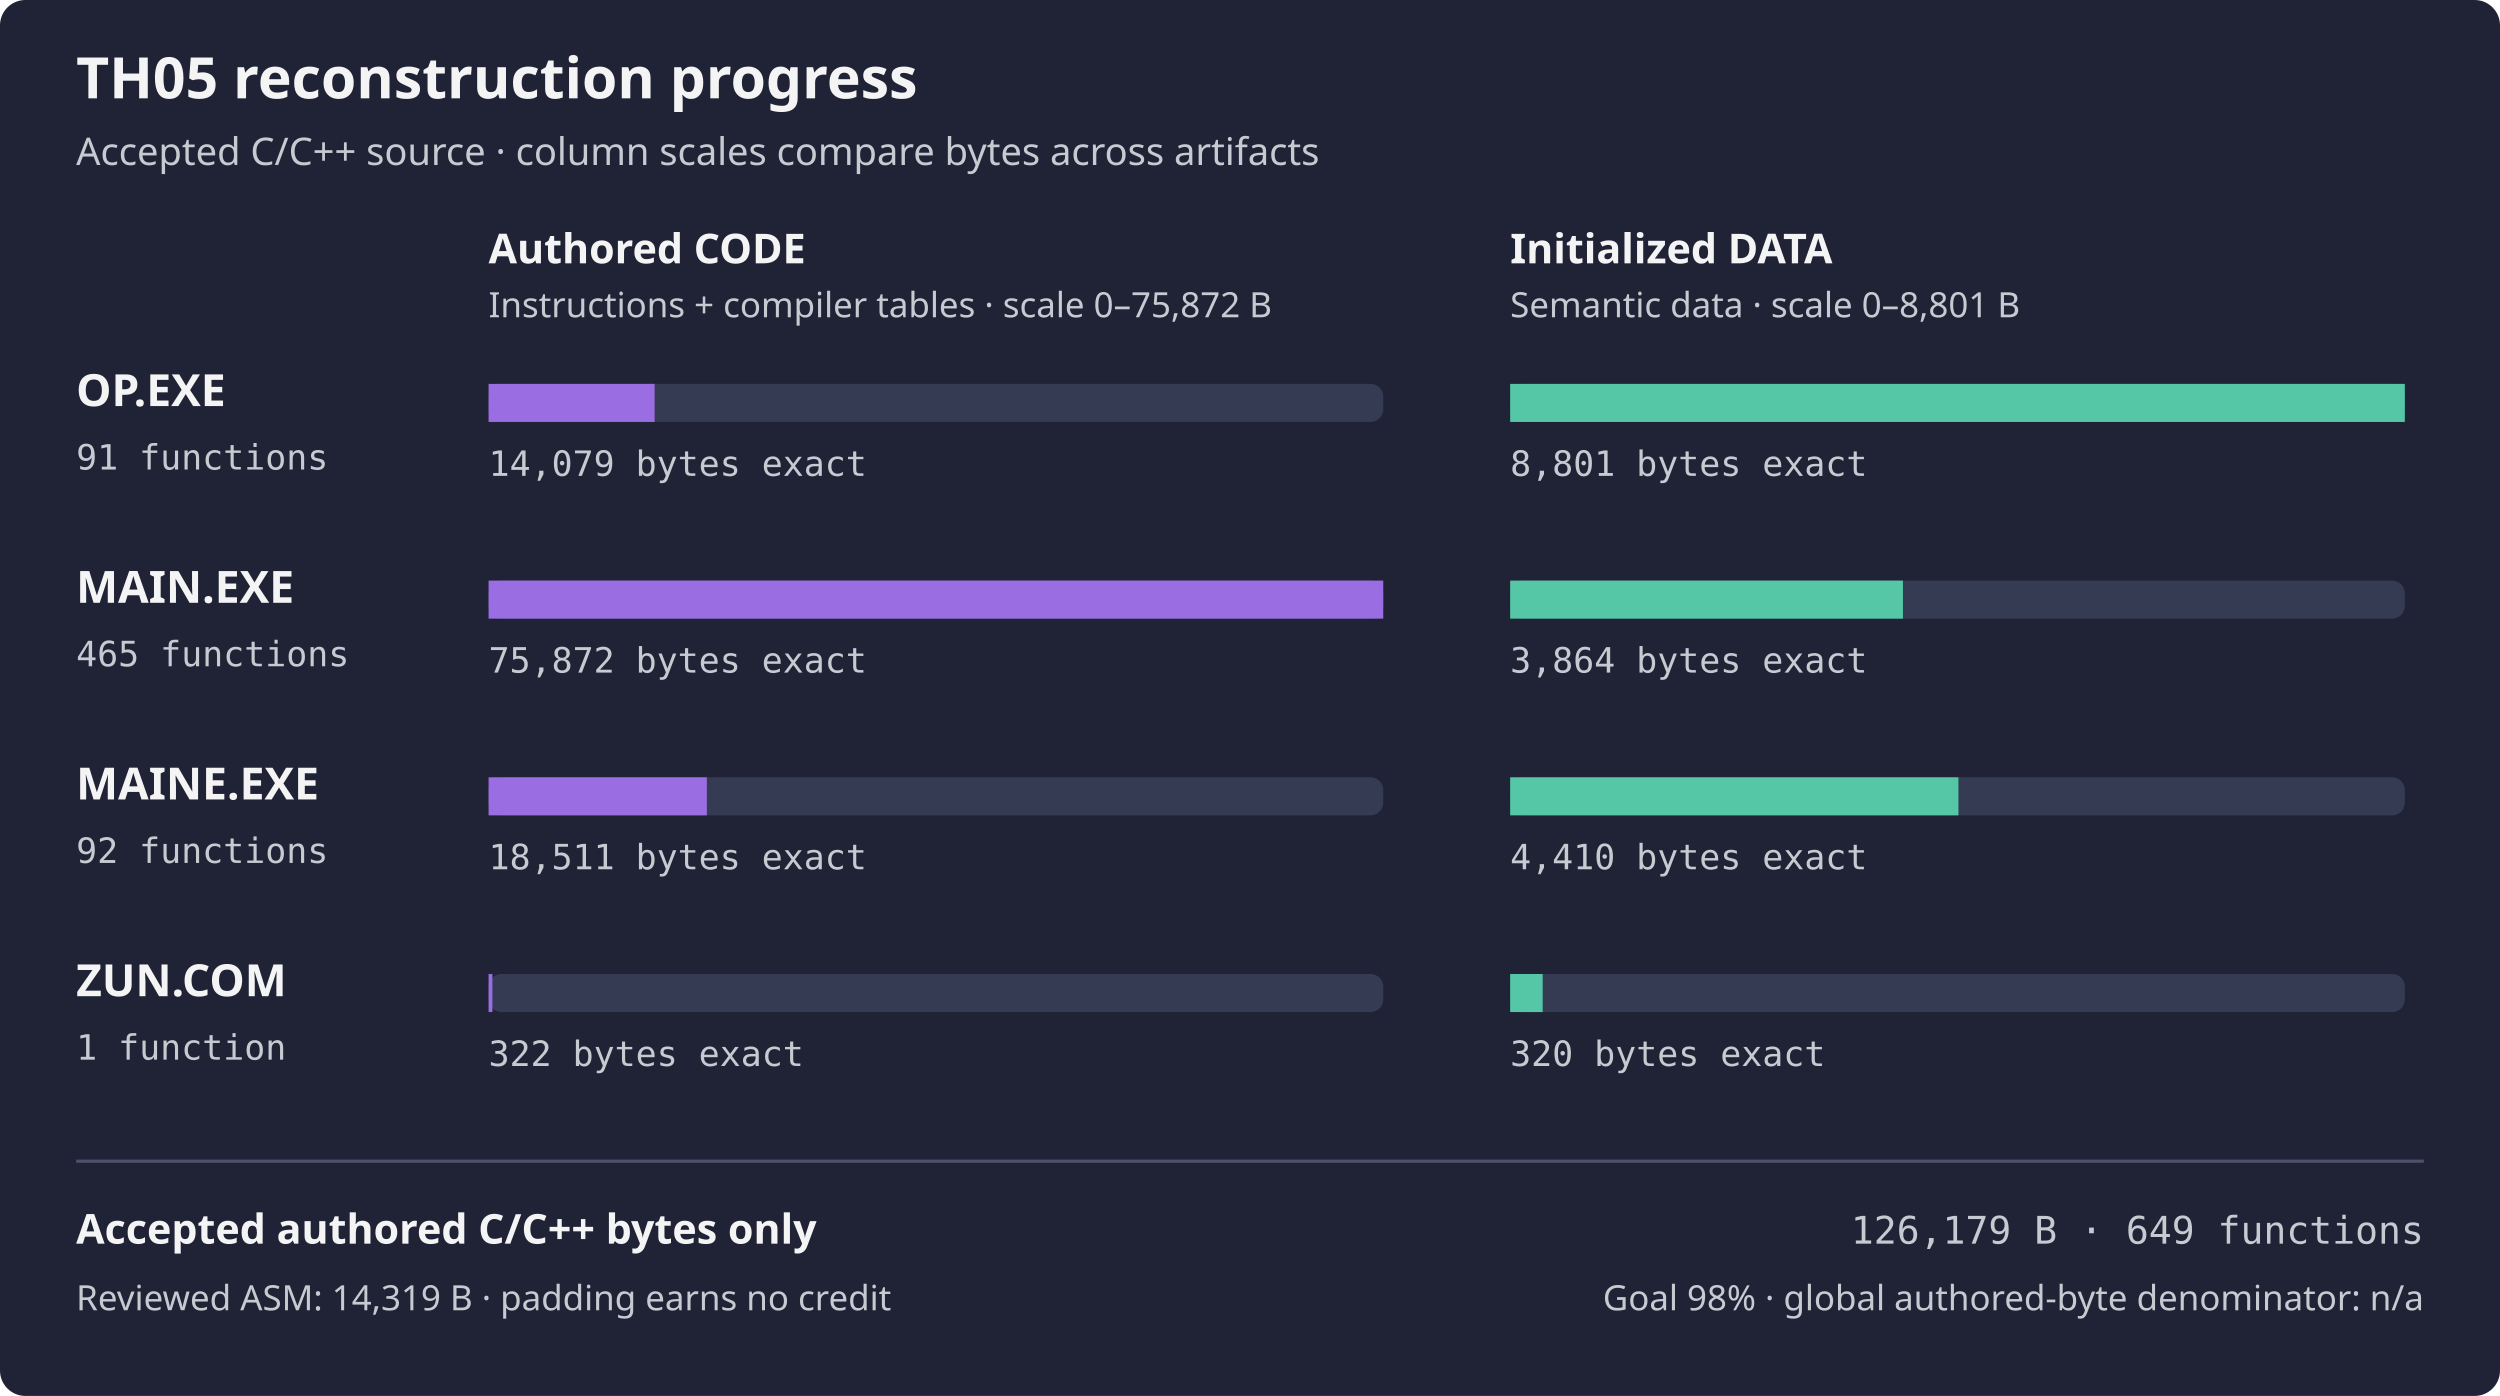
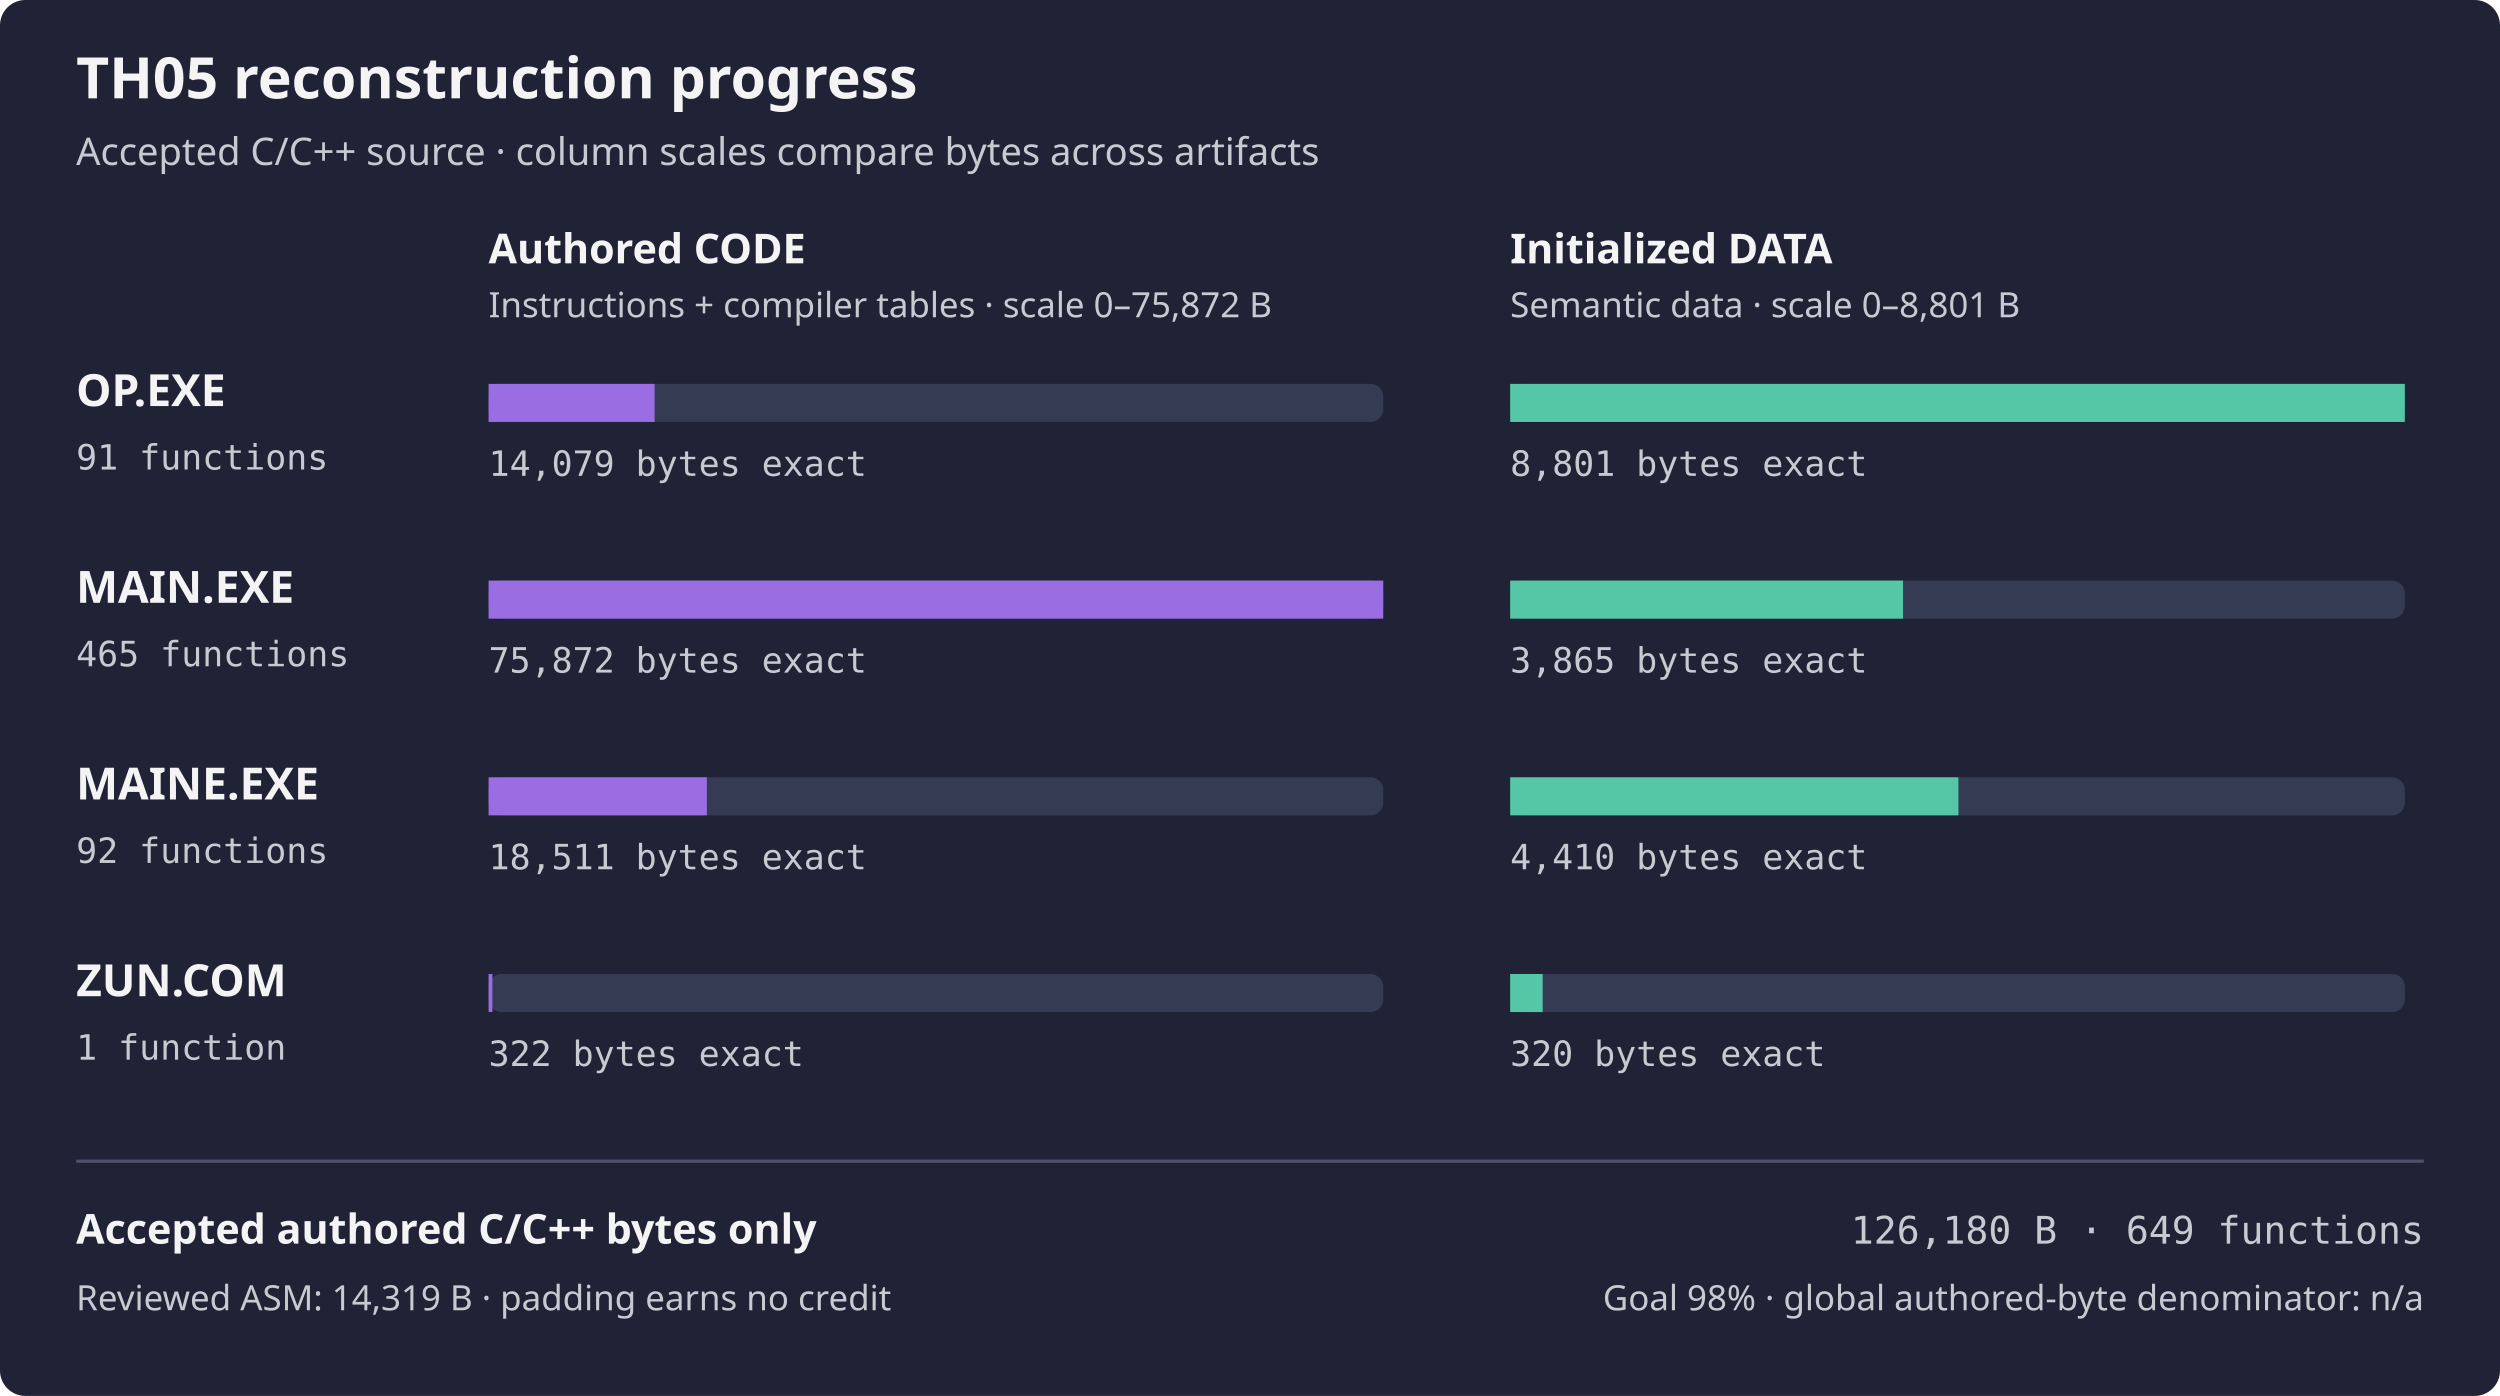
<svg xmlns="http://www.w3.org/2000/svg" width="788" height="440" viewBox="0 0 788 440" role="img" aria-labelledby="title desc">
  <rect width="788" height="440" rx="8" fill="#1f2335" />
  <text x="24" y="31" fill="#f4f4f5" font-family="sans-serif" font-size="18" font-weight="600">TH05 reconstruction progress</text>
  <text x="24" y="52" fill="#c8cad2" font-family="sans-serif" font-size="12">Accepted C/C++ source · column scales compare bytes across artifacts</text>
  <text x="154" y="83" fill="#f4f4f5" font-family="sans-serif" font-size="13" font-weight="600">Authored CODE</text>
  <text x="476" y="83" fill="#f4f4f5" font-family="sans-serif" font-size="13" font-weight="600">Initialized DATA</text>
  <text x="154" y="100" fill="#c8cad2" font-family="sans-serif" font-size="11">Instructions + compiler tables · scale 0–75,872 B</text>
  <text x="476" y="100" fill="#c8cad2" font-family="sans-serif" font-size="11">Semantic data · scale 0–8,801 B</text>
  <text x="24" y="128" fill="#f4f4f5" font-family="sans-serif" font-size="14" font-weight="600">OP.EXE</text>
  <text x="24" y="148" fill="#c8cad2" font-family="monospace" font-size="11">91 functions</text>
  <rect x="154" y="121" width="282" height="12" rx="4" fill="#353b52" />
  <rect x="154" y="121" width="52.33" height="12" fill="#9b6de3" />
  <rect x="476" y="121" width="282" height="12" rx="4" fill="#353b52" />
  <rect x="476" y="121" width="282.00" height="12" fill="#55c7a6" />
  <text x="154" y="150" fill="#c8cad2" font-family="monospace" font-size="11">14,079 bytes exact</text>
  <text x="476" y="150" fill="#c8cad2" font-family="monospace" font-size="11">8,801 bytes exact</text>
  <text x="24" y="190" fill="#f4f4f5" font-family="sans-serif" font-size="14" font-weight="600">MAIN.EXE</text>
  <text x="24" y="210" fill="#c8cad2" font-family="monospace" font-size="11">465 functions</text>
  <rect x="154" y="183" width="282" height="12" rx="4" fill="#353b52" />
  <rect x="154" y="183" width="282.00" height="12" fill="#9b6de3" />
  <rect x="476" y="183" width="282" height="12" rx="4" fill="#353b52" />
-   <rect x="476" y="183" width="123.81" height="12" fill="#55c7a6" />
+   <rect x="476" y="183" width="123.84" height="12" fill="#55c7a6" />
  <text x="154" y="212" fill="#c8cad2" font-family="monospace" font-size="11">75,872 bytes exact</text>
-   <text x="476" y="212" fill="#c8cad2" font-family="monospace" font-size="11">3,864 bytes exact</text>
+   <text x="476" y="212" fill="#c8cad2" font-family="monospace" font-size="11">3,865 bytes exact</text>
  <text x="24" y="252" fill="#f4f4f5" font-family="sans-serif" font-size="14" font-weight="600">MAINE.EXE</text>
  <text x="24" y="272" fill="#c8cad2" font-family="monospace" font-size="11">92 functions</text>
  <rect x="154" y="245" width="282" height="12" rx="4" fill="#353b52" />
  <rect x="154" y="245" width="68.80" height="12" fill="#9b6de3" />
  <rect x="476" y="245" width="282" height="12" rx="4" fill="#353b52" />
  <rect x="476" y="245" width="141.30" height="12" fill="#55c7a6" />
  <text x="154" y="274" fill="#c8cad2" font-family="monospace" font-size="11">18,511 bytes exact</text>
  <text x="476" y="274" fill="#c8cad2" font-family="monospace" font-size="11">4,410 bytes exact</text>
  <text x="24" y="314" fill="#f4f4f5" font-family="sans-serif" font-size="14" font-weight="600">ZUN.COM</text>
  <text x="24" y="334" fill="#c8cad2" font-family="monospace" font-size="11">1 function</text>
  <rect x="154" y="307" width="282" height="12" rx="4" fill="#353b52" />
  <rect x="154" y="307" width="1.20" height="12" fill="#9b6de3" />
  <rect x="476" y="307" width="282" height="12" rx="4" fill="#353b52" />
  <rect x="476" y="307" width="10.25" height="12" fill="#55c7a6" />
  <text x="154" y="336" fill="#c8cad2" font-family="monospace" font-size="11">322 bytes exact</text>
  <text x="476" y="336" fill="#c8cad2" font-family="monospace" font-size="11">320 bytes exact</text>
  <path d="M24 366 H764" stroke="#4b526d" />
  <text x="24" y="392" fill="#f4f4f5" font-family="sans-serif" font-size="13" font-weight="600">Accepted authored C/C++ bytes only</text>
-   <text x="764" y="392" fill="#c8cad2" font-family="monospace" text-anchor="end" font-size="12">126,179 B · 649 functions</text>
+   <text x="764" y="392" fill="#c8cad2" font-family="monospace" text-anchor="end" font-size="12">126,180 B · 649 functions</text>
  <text x="24" y="413" fill="#c8cad2" font-family="sans-serif" font-size="11">Reviewed ASM: 14,319 B · padding earns no credit</text>
  <text x="764" y="413" fill="#c8cad2" font-family="sans-serif" text-anchor="end" font-size="11">Goal 98% · global authored-byte denominator: n/a</text>
</svg>
